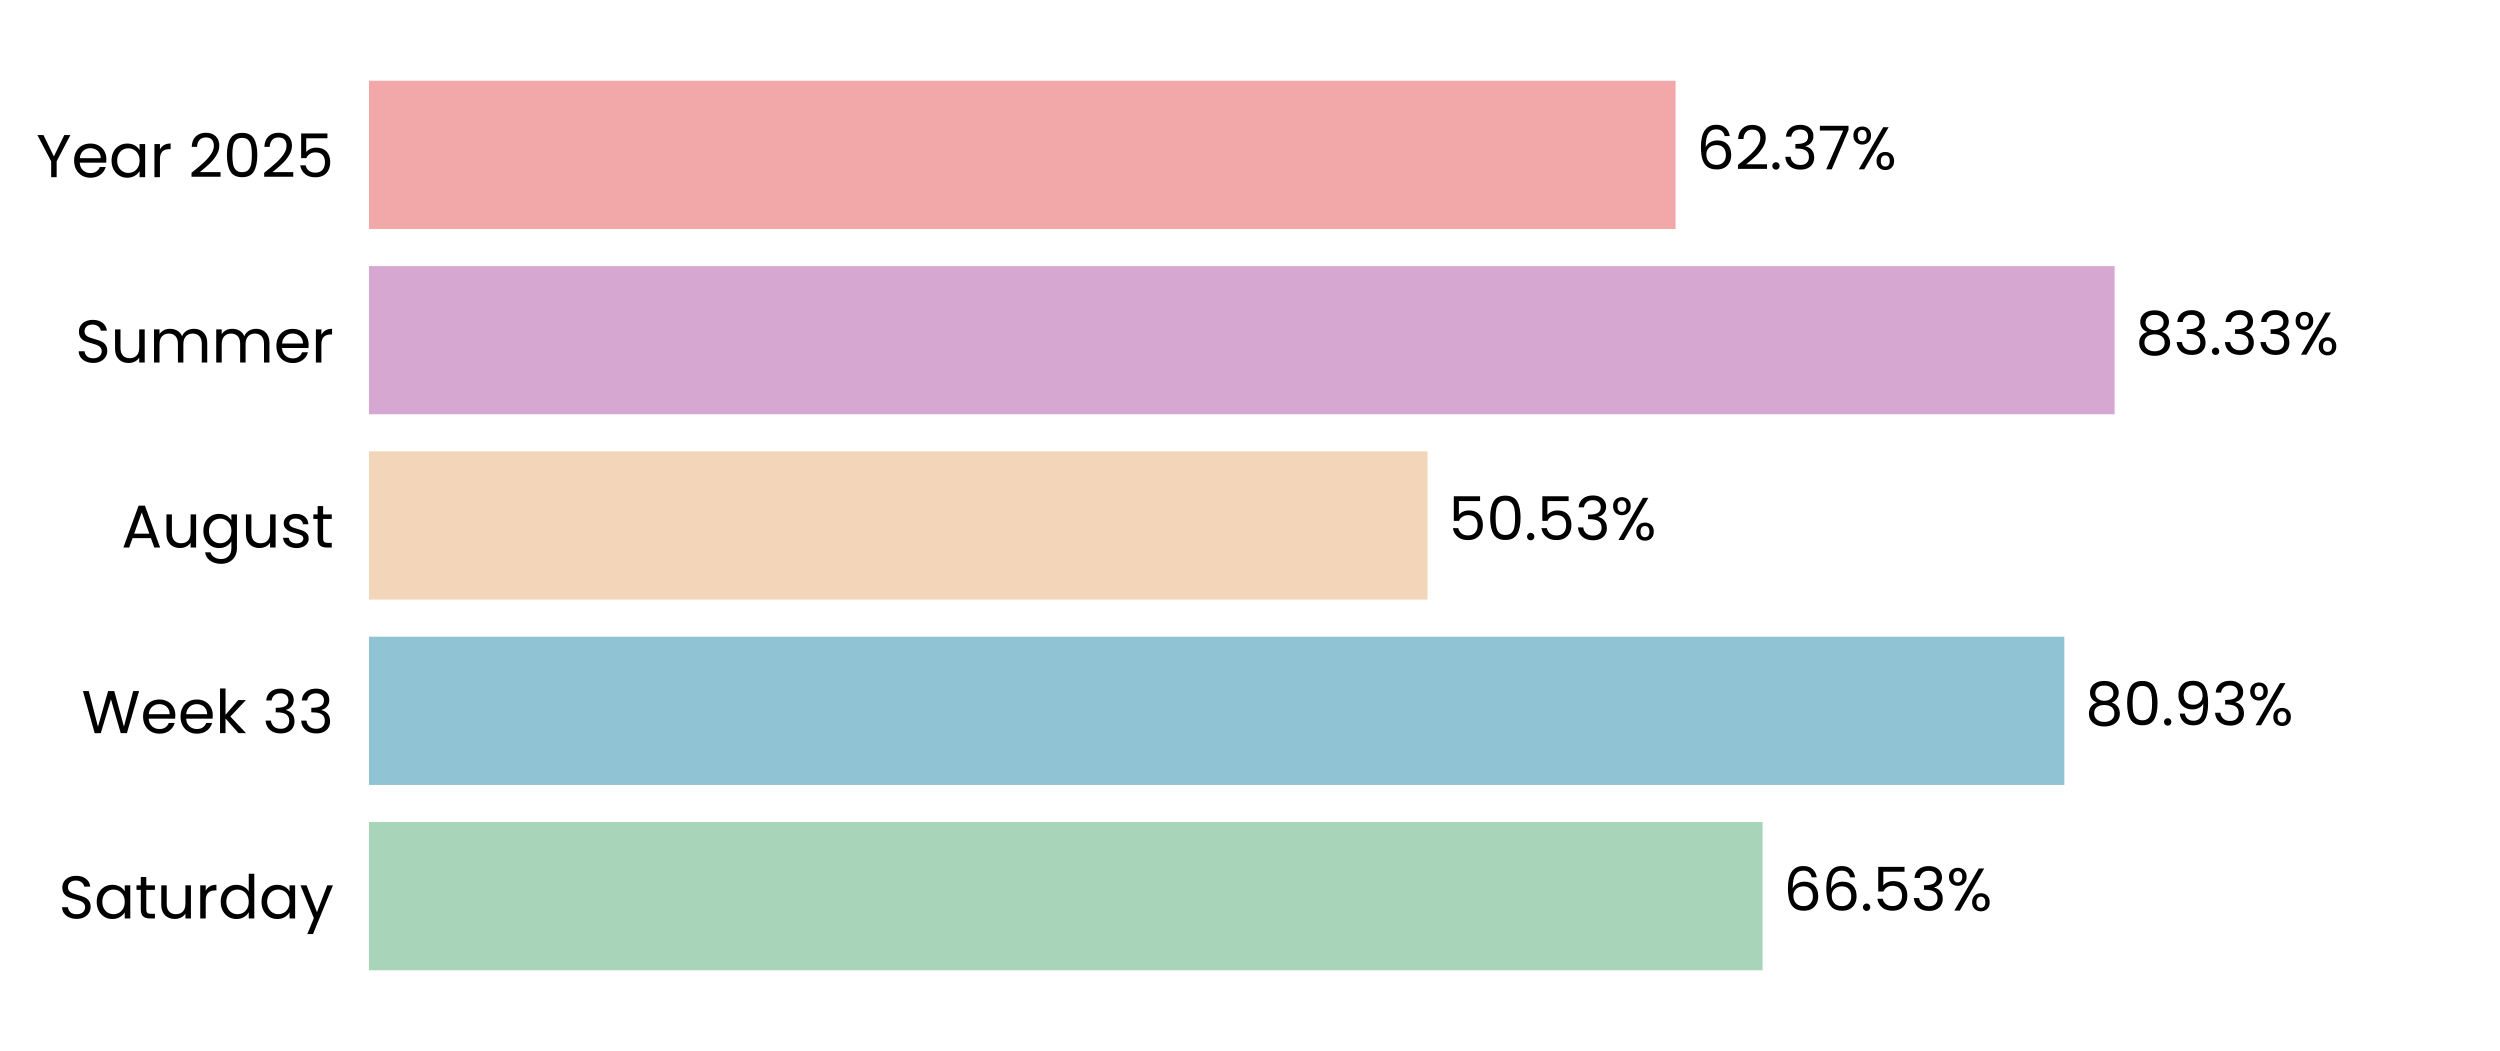
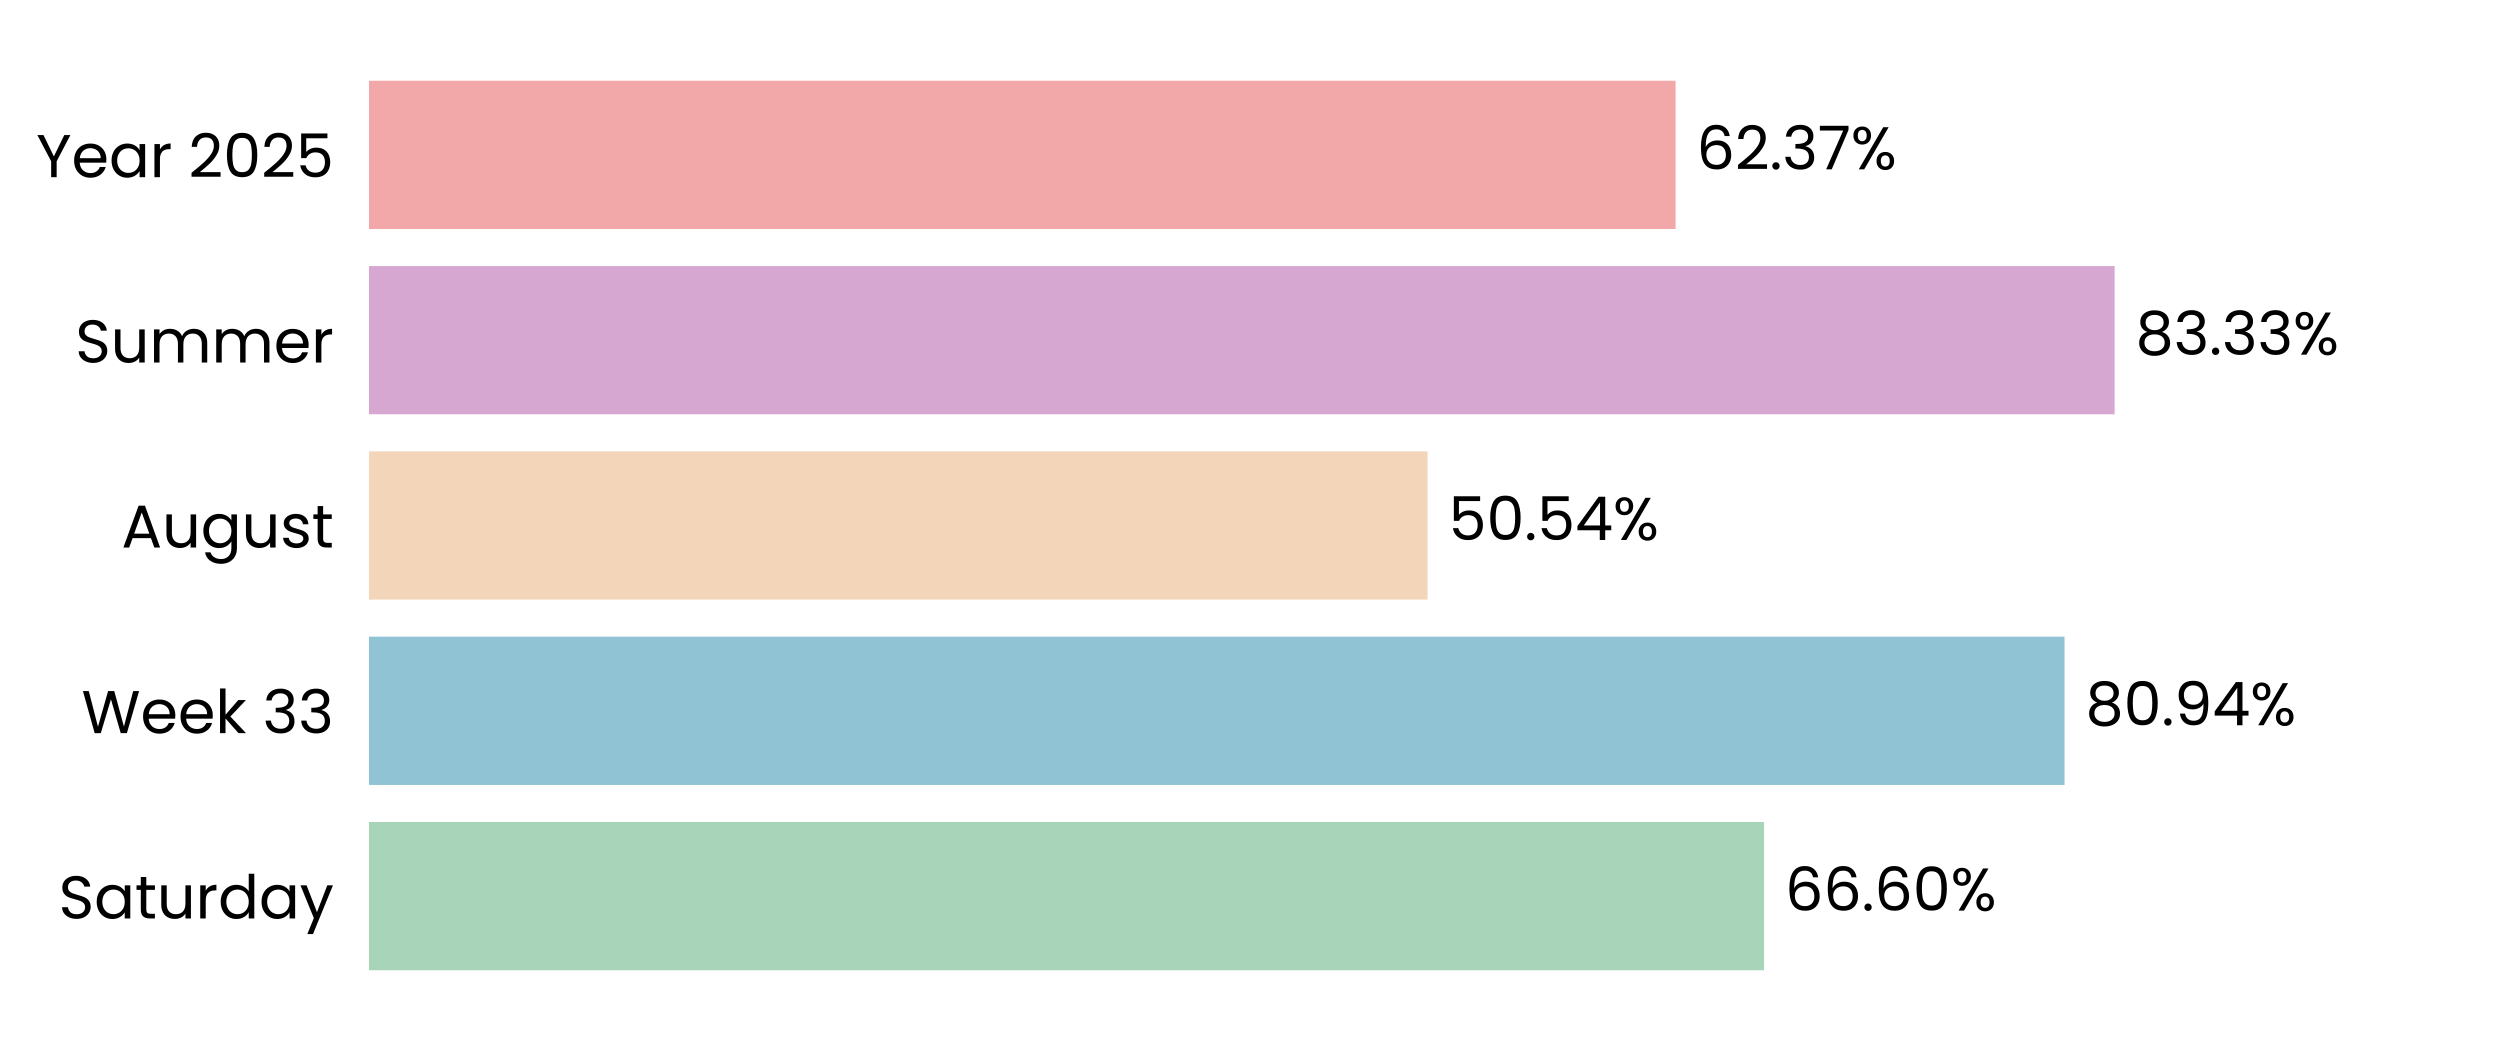
<svg xmlns="http://www.w3.org/2000/svg" xmlns:xlink="http://www.w3.org/1999/xlink" width="496.691pt" height="208.8pt" viewBox="0 0 496.691 208.8" version="1.1">
  <defs>
    <style type="text/css">*{stroke-linejoin: round; stroke-linecap: butt}</style>
  </defs>
  <g id="figure_1">
    <g id="patch_1">
      <path d="M 0 208.8  L 496.691 208.8  L 496.691 0  L 0 0  L 0 208.8  z " style="fill: none" />
    </g>
    <g id="axes_1">
      <g id="patch_2">
        <path d="M 73.311 201.6  L 489.491 201.6  L 489.491 7.2  L 73.311 7.2  L 73.311 201.6  z " style="fill: none" />
      </g>
      <g id="patch_3">
-         <path d="M 73.311 192.764  L 350.187 192.764  L 350.187 163.309  L 73.311 163.309  z " clip-path="url(#pd68d4fac2d)" style="fill: #a8d5ba" />
+         <path d="M 73.311 192.764  L 350.476 192.764  L 350.476 163.309  L 73.311 163.309  z " clip-path="url(#pe5b78792dd)" style="fill: #a8d5ba" />
      </g>
      <g id="patch_4">
-         <path d="M 73.311 155.945  L 410.136 155.945  L 410.136 126.491  L 73.311 126.491  z " clip-path="url(#pd68d4fac2d)" style="fill: #90c3d4" />
+         <path d="M 73.311 155.945  L 410.178 155.945  L 410.178 126.491  L 73.311 126.491  z " clip-path="url(#pe5b78792dd)" style="fill: #90c3d4" />
      </g>
      <g id="patch_5">
-         <path d="M 73.311 119.127  L 283.62 119.127  L 283.62 89.673  L 73.311 89.673  z " clip-path="url(#pd68d4fac2d)" style="fill: #f3d6ba" />
+         <path d="M 73.311 119.127  L 283.629 119.127  L 283.629 89.673  L 73.311 89.673  z " clip-path="url(#pe5b78792dd)" style="fill: #f3d6ba" />
      </g>
      <g id="patch_6">
-         <path d="M 73.311 82.309  L 420.122 82.309  L 420.122 52.855  L 73.311 52.855  z " clip-path="url(#pd68d4fac2d)" style="fill: #d6a8d1" />
+         <path d="M 73.311 82.309  L 420.125 82.309  L 420.125 52.855  L 73.311 52.855  z " clip-path="url(#pe5b78792dd)" style="fill: #d6a8d1" />
      </g>
      <g id="patch_7">
-         <path d="M 73.311 45.491  L 332.9 45.491  L 332.9 16.036  L 73.311 16.036  z " clip-path="url(#pd68d4fac2d)" style="fill: #f2a8a8" />
+         <path d="M 73.311 45.491  L 332.9 45.491  L 332.9 16.036  L 73.311 16.036  z " clip-path="url(#pe5b78792dd)" style="fill: #f2a8a8" />
      </g>
      <g id="matplotlib.axis_1">
        <g id="ytick_1">
          <g id="text_1">
            <g transform="translate(11.65312 182.4764) scale(0.12 -0.12)">
              <defs>
                <path id="Poppins-Regular-53" d="M 1907 -45  Q 1466 -45 1117 112  Q 768 269 569 547  Q 371 826 365 1190  L 986 1190  Q 1018 877 1245 662  Q 1472 448 1907 448  Q 2323 448 2563 656  Q 2803 864 2803 1190  Q 2803 1446 2662 1606  Q 2522 1766 2310 1849  Q 2099 1933 1741 2029  Q 1299 2144 1033 2259  Q 768 2374 579 2620  Q 390 2867 390 3283  Q 390 3648 576 3929  Q 762 4211 1098 4364  Q 1434 4518 1869 4518  Q 2496 4518 2896 4204  Q 3296 3891 3347 3373  L 2707 3373  Q 2675 3629 2438 3824  Q 2202 4019 1811 4019  Q 1446 4019 1216 3830  Q 986 3642 986 3302  Q 986 3059 1123 2905  Q 1261 2752 1462 2672  Q 1664 2592 2029 2490  Q 2470 2368 2739 2249  Q 3008 2131 3200 1884  Q 3392 1638 3392 1216  Q 3392 890 3219 602  Q 3046 314 2707 134  Q 2368 -45 1907 -45  z " transform="scale(0.015625)" />
                <path id="Poppins-Regular-61" d="M 275 1766  Q 275 2304 492 2710  Q 710 3117 1091 3341  Q 1472 3565 1939 3565  Q 2400 3565 2739 3366  Q 3078 3168 3245 2867  L 3245 3507  L 3834 3507  L 3834 0  L 3245 0  L 3245 653  Q 3072 346 2729 144  Q 2387 -58 1933 -58  Q 1466 -58 1088 172  Q 710 403 492 819  Q 275 1235 275 1766  z M 3245 1760  Q 3245 2157 3085 2451  Q 2925 2746 2653 2902  Q 2381 3059 2054 3059  Q 1728 3059 1459 2905  Q 1190 2752 1030 2457  Q 870 2163 870 1766  Q 870 1363 1030 1065  Q 1190 768 1459 611  Q 1728 454 2054 454  Q 2381 454 2653 611  Q 2925 768 3085 1065  Q 3245 1363 3245 1760  z " transform="scale(0.015625)" />
                <path id="Poppins-Regular-74" d="M 1203 3027  L 1203 960  Q 1203 704 1312 598  Q 1421 493 1690 493  L 2118 493  L 2118 0  L 1594 0  Q 1107 0 864 224  Q 621 448 621 960  L 621 3027  L 166 3027  L 166 3507  L 621 3507  L 621 4390  L 1203 4390  L 1203 3507  L 2118 3507  L 2118 3027  L 1203 3027  z " transform="scale(0.015625)" />
                <path id="Poppins-Regular-75" d="M 3603 3507  L 3603 0  L 3021 0  L 3021 518  Q 2854 250 2556 99  Q 2259 -51 1901 -51  Q 1491 -51 1164 118  Q 838 288 649 627  Q 461 966 461 1453  L 461 3507  L 1037 3507  L 1037 1530  Q 1037 1011 1299 732  Q 1562 454 2016 454  Q 2483 454 2752 742  Q 3021 1030 3021 1581  L 3021 3507  L 3603 3507  z " transform="scale(0.015625)" />
                <path id="Poppins-Regular-72" d="M 1075 2938  Q 1229 3238 1513 3404  Q 1798 3571 2208 3571  L 2208 2970  L 2054 2970  Q 1075 2970 1075 1907  L 1075 0  L 493 0  L 493 3507  L 1075 3507  L 1075 2938  z " transform="scale(0.015625)" />
                <path id="Poppins-Regular-64" d="M 275 1766  Q 275 2304 492 2710  Q 710 3117 1091 3341  Q 1472 3565 1946 3565  Q 2355 3565 2707 3376  Q 3059 3187 3245 2880  L 3245 4736  L 3834 4736  L 3834 0  L 3245 0  L 3245 659  Q 3072 346 2733 144  Q 2394 -58 1939 -58  Q 1472 -58 1091 172  Q 710 403 492 819  Q 275 1235 275 1766  z M 3245 1760  Q 3245 2157 3085 2451  Q 2925 2746 2653 2902  Q 2381 3059 2054 3059  Q 1728 3059 1459 2905  Q 1190 2752 1030 2457  Q 870 2163 870 1766  Q 870 1363 1030 1065  Q 1190 768 1459 611  Q 1728 454 2054 454  Q 2381 454 2653 611  Q 2925 768 3085 1065  Q 3245 1363 3245 1760  z " transform="scale(0.015625)" />
                <path id="Poppins-Regular-79" d="M 3514 3507  L 1402 -1651  L 800 -1651  L 1491 38  L 77 3507  L 723 3507  L 1824 666  L 2912 3507  L 3514 3507  z " transform="scale(0.015625)" />
              </defs>
              <use xlink:href="#Poppins-Regular-53" />
              <use xlink:href="#Poppins-Regular-61" transform="translate(58.7 0)" />
              <use xlink:href="#Poppins-Regular-74" transform="translate(126.3 0)" />
              <use xlink:href="#Poppins-Regular-75" transform="translate(162.7 0)" />
              <use xlink:href="#Poppins-Regular-72" transform="translate(226.7 0)" />
              <use xlink:href="#Poppins-Regular-64" transform="translate(264 0)" />
              <use xlink:href="#Poppins-Regular-61" transform="translate(331.5999 0)" />
              <use xlink:href="#Poppins-Regular-79" transform="translate(399.1999 0)" />
            </g>
          </g>
        </g>
        <g id="ytick_2">
          <g id="text_2">
            <g transform="translate(16.19813 145.6582) scale(0.12 -0.12)">
              <defs>
                <path id="Poppins-Regular-57" d="M 6099 4461  L 4806 0  L 4154 0  L 3117 3590  L 2042 0  L 1395 -6  L 147 4461  L 768 4461  L 1741 678  L 2816 4461  L 3469 4461  L 4493 691  L 5472 4461  L 6099 4461  z " transform="scale(0.015625)" />
                <path id="Poppins-Regular-65" d="M 3693 1888  Q 3693 1722 3674 1536  L 870 1536  Q 902 1018 1225 726  Q 1549 435 2010 435  Q 2387 435 2640 611  Q 2893 787 2995 1082  L 3622 1082  Q 3482 576 3059 259  Q 2637 -58 2010 -58  Q 1510 -58 1116 166  Q 723 390 499 803  Q 275 1216 275 1760  Q 275 2304 492 2713  Q 710 3123 1104 3344  Q 1498 3565 2010 3565  Q 2509 3565 2893 3347  Q 3277 3130 3485 2749  Q 3693 2368 3693 1888  z M 3091 2010  Q 3091 2342 2944 2582  Q 2797 2822 2544 2947  Q 2291 3072 1984 3072  Q 1542 3072 1232 2790  Q 922 2509 877 2010  L 3091 2010  z " transform="scale(0.015625)" />
                <path id="Poppins-Regular-6b" d="M 2451 0  L 1075 1549  L 1075 0  L 493 0  L 493 4736  L 1075 4736  L 1075 1952  L 2426 3507  L 3238 3507  L 1587 1760  L 3245 0  L 2451 0  z " transform="scale(0.015625)" />
                <path id="Poppins-Regular-20" transform="scale(0.015625)" />
                <path id="Poppins-Regular-33" d="M 384 3462  Q 429 4051 838 4384  Q 1248 4717 1901 4717  Q 2336 4717 2653 4560  Q 2970 4403 3133 4134  Q 3296 3866 3296 3526  Q 3296 3130 3069 2842  Q 2842 2554 2477 2470  L 2477 2438  Q 2893 2336 3136 2035  Q 3379 1734 3379 1248  Q 3379 883 3212 592  Q 3046 301 2713 134  Q 2381 -32 1914 -32  Q 1235 -32 800 323  Q 365 678 314 1331  L 877 1331  Q 922 947 1190 704  Q 1459 461 1907 461  Q 2355 461 2588 694  Q 2822 928 2822 1299  Q 2822 1779 2502 1990  Q 2182 2202 1536 2202  L 1389 2202  L 1389 2688  L 1542 2688  Q 2131 2694 2432 2883  Q 2733 3072 2733 3469  Q 2733 3808 2512 4013  Q 2291 4218 1882 4218  Q 1485 4218 1241 4013  Q 998 3808 954 3462  L 384 3462  z " transform="scale(0.015625)" />
              </defs>
              <use xlink:href="#Poppins-Regular-57" />
              <use xlink:href="#Poppins-Regular-65" transform="translate(97.59999 0)" />
              <use xlink:href="#Poppins-Regular-65" transform="translate(159.6 0)" />
              <use xlink:href="#Poppins-Regular-6b" transform="translate(221.6 0)" />
              <use xlink:href="#Poppins-Regular-20" transform="translate(273.0999 0)" />
              <use xlink:href="#Poppins-Regular-33" transform="translate(299.7999 0)" />
              <use xlink:href="#Poppins-Regular-33" transform="translate(358.6999 0)" />
            </g>
          </g>
        </g>
        <g id="ytick_3">
          <g id="text_3">
            <g transform="translate(24.11812 108.78) scale(0.12 -0.12)">
              <defs>
                <path id="Poppins-Regular-41" d="M 3130 992  L 1184 992  L 826 0  L 211 0  L 1824 4435  L 2496 4435  L 4102 0  L 3488 0  L 3130 992  z M 2963 1466  L 2157 3718  L 1350 1466  L 2963 1466  z " transform="scale(0.015625)" />
                <path id="Poppins-Regular-67" d="M 1939 3565  Q 2394 3565 2736 3366  Q 3078 3168 3245 2867  L 3245 3507  L 3834 3507  L 3834 -77  Q 3834 -557 3629 -931  Q 3424 -1306 3043 -1517  Q 2662 -1728 2157 -1728  Q 1466 -1728 1005 -1401  Q 544 -1075 461 -512  L 1037 -512  Q 1133 -832 1433 -1027  Q 1734 -1222 2157 -1222  Q 2637 -1222 2941 -921  Q 3245 -621 3245 -77  L 3245 659  Q 3072 352 2733 147  Q 2394 -58 1939 -58  Q 1472 -58 1091 172  Q 710 403 492 819  Q 275 1235 275 1766  Q 275 2304 492 2710  Q 710 3117 1091 3341  Q 1472 3565 1939 3565  z M 3245 1760  Q 3245 2157 3085 2451  Q 2925 2746 2653 2902  Q 2381 3059 2054 3059  Q 1728 3059 1459 2905  Q 1190 2752 1030 2457  Q 870 2163 870 1766  Q 870 1363 1030 1065  Q 1190 768 1459 611  Q 1728 454 2054 454  Q 2381 454 2653 611  Q 2925 768 3085 1065  Q 3245 1363 3245 1760  z " transform="scale(0.015625)" />
                <path id="Poppins-Regular-73" d="M 1734 -58  Q 1331 -58 1011 80  Q 691 218 505 464  Q 320 710 301 1030  L 902 1030  Q 928 768 1149 601  Q 1370 435 1728 435  Q 2061 435 2253 582  Q 2445 730 2445 954  Q 2445 1184 2240 1296  Q 2035 1408 1606 1517  Q 1216 1619 969 1724  Q 723 1830 547 2038  Q 371 2246 371 2586  Q 371 2854 531 3078  Q 691 3302 985 3433  Q 1280 3565 1658 3565  Q 2240 3565 2598 3270  Q 2957 2976 2982 2464  L 2400 2464  Q 2381 2739 2179 2905  Q 1978 3072 1638 3072  Q 1325 3072 1139 2937  Q 954 2803 954 2586  Q 954 2413 1066 2301  Q 1178 2189 1347 2121  Q 1517 2054 1818 1971  Q 2195 1869 2432 1769  Q 2669 1670 2838 1472  Q 3008 1274 3014 954  Q 3014 666 2854 435  Q 2694 205 2403 73  Q 2112 -58 1734 -58  z " transform="scale(0.015625)" />
              </defs>
              <use xlink:href="#Poppins-Regular-41" />
              <use xlink:href="#Poppins-Regular-75" transform="translate(67.39999 0)" />
              <use xlink:href="#Poppins-Regular-67" transform="translate(131.4 0)" />
              <use xlink:href="#Poppins-Regular-75" transform="translate(199 0)" />
              <use xlink:href="#Poppins-Regular-73" transform="translate(263 0)" />
              <use xlink:href="#Poppins-Regular-74" transform="translate(315.2 0)" />
            </g>
          </g>
        </g>
        <g id="ytick_4">
          <g id="text_4">
            <g transform="translate(14.95125 72.02182) scale(0.12 -0.12)">
              <defs>
                <path id="Poppins-Regular-6d" d="M 4710 3571  Q 5120 3571 5440 3401  Q 5760 3232 5945 2893  Q 6131 2554 6131 2067  L 6131 0  L 5555 0  L 5555 1984  Q 5555 2509 5296 2787  Q 5037 3066 4595 3066  Q 4141 3066 3872 2774  Q 3603 2483 3603 1933  L 3603 0  L 3027 0  L 3027 1984  Q 3027 2509 2768 2787  Q 2509 3066 2067 3066  Q 1613 3066 1344 2774  Q 1075 2483 1075 1933  L 1075 0  L 493 0  L 493 3507  L 1075 3507  L 1075 3002  Q 1248 3277 1539 3424  Q 1830 3571 2182 3571  Q 2624 3571 2963 3372  Q 3302 3174 3469 2790  Q 3616 3162 3955 3366  Q 4294 3571 4710 3571  z " transform="scale(0.015625)" />
              </defs>
              <use xlink:href="#Poppins-Regular-53" />
              <use xlink:href="#Poppins-Regular-75" transform="translate(58.7 0)" />
              <use xlink:href="#Poppins-Regular-6d" transform="translate(122.7 0)" />
              <use xlink:href="#Poppins-Regular-6d" transform="translate(225.7 0)" />
              <use xlink:href="#Poppins-Regular-65" transform="translate(328.7 0)" />
              <use xlink:href="#Poppins-Regular-72" transform="translate(390.6999 0)" />
            </g>
          </g>
        </g>
        <g id="ytick_5">
          <g id="text_5">
            <g transform="translate(7.2 35.20364) scale(0.12 -0.12)">
              <defs>
                <path id="Poppins-Regular-59" d="M 3616 4461  L 2163 1683  L 2163 0  L 1581 0  L 1581 1683  L 122 4461  L 768 4461  L 1869 2202  L 2970 4461  L 3616 4461  z " transform="scale(0.015625)" />
                <path id="Poppins-Regular-32" d="M 326 467  Q 1139 1120 1600 1539  Q 2061 1958 2377 2416  Q 2694 2874 2694 3315  Q 2694 3731 2492 3971  Q 2291 4211 1843 4211  Q 1408 4211 1168 3939  Q 928 3667 909 3213  L 346 3213  Q 371 3930 780 4320  Q 1190 4710 1837 4710  Q 2496 4710 2883 4345  Q 3270 3981 3270 3341  Q 3270 2810 2953 2307  Q 2637 1805 2233 1424  Q 1830 1043 1203 538  L 3405 538  L 3405 51  L 326 51  L 326 467  z " transform="scale(0.015625)" />
                <path id="Poppins-Regular-30" d="M 397 2362  Q 397 3462 755 4080  Q 1114 4698 2010 4698  Q 2899 4698 3257 4080  Q 3616 3462 3616 2362  Q 3616 1242 3257 621  Q 2899 0 2010 0  Q 1114 0 755 621  Q 397 1242 397 2362  z M 3040 2362  Q 3040 2918 2966 3305  Q 2893 3693 2665 3929  Q 2438 4166 2010 4166  Q 1574 4166 1347 3929  Q 1120 3693 1046 3305  Q 973 2918 973 2362  Q 973 1786 1046 1395  Q 1120 1005 1347 768  Q 1574 531 2010 531  Q 2438 531 2665 768  Q 2893 1005 2966 1395  Q 3040 1786 3040 2362  z " transform="scale(0.015625)" />
                <path id="Poppins-Regular-35" d="M 3347 4122  L 1101 4122  L 1101 2662  Q 1248 2867 1536 2998  Q 1824 3130 2157 3130  Q 2688 3130 3021 2909  Q 3354 2688 3498 2339  Q 3642 1990 3642 1600  Q 3642 1139 3469 774  Q 3296 410 2941 198  Q 2586 -13 2061 -13  Q 1389 -13 973 332  Q 557 678 467 1254  L 1037 1254  Q 1120 890 1389 685  Q 1658 480 2067 480  Q 2573 480 2829 784  Q 3085 1088 3085 1587  Q 3085 2086 2829 2358  Q 2573 2630 2074 2630  Q 1734 2630 1481 2467  Q 1229 2304 1114 2022  L 563 2022  L 563 4634  L 3347 4634  L 3347 4122  z " transform="scale(0.015625)" />
              </defs>
              <use xlink:href="#Poppins-Regular-59" />
              <use xlink:href="#Poppins-Regular-65" transform="translate(58.39999 0)" />
              <use xlink:href="#Poppins-Regular-61" transform="translate(120.4 0)" />
              <use xlink:href="#Poppins-Regular-72" transform="translate(188 0)" />
              <use xlink:href="#Poppins-Regular-20" transform="translate(225.3 0)" />
              <use xlink:href="#Poppins-Regular-32" transform="translate(252 0)" />
              <use xlink:href="#Poppins-Regular-30" transform="translate(309.4999 0)" />
              <use xlink:href="#Poppins-Regular-32" transform="translate(372.2999 0)" />
              <use xlink:href="#Poppins-Regular-35" transform="translate(429.7999 0)" />
            </g>
          </g>
        </g>
      </g>
      <g id="text_6">
-         <g transform="translate(354.3484 180.9164) scale(0.12 -0.12)">
+         <g transform="translate(354.6374 180.9164) scale(0.12 -0.12)">
          <defs>
            <path id="Poppins-Regular-36" d="M 2976 3526  Q 2835 4237 2099 4237  Q 1530 4237 1248 3798  Q 966 3360 973 2355  Q 1120 2688 1462 2877  Q 1805 3066 2227 3066  Q 2886 3066 3280 2656  Q 3674 2246 3674 1523  Q 3674 1088 3504 742  Q 3334 397 2992 192  Q 2650 -13 2163 -13  Q 1504 -13 1133 281  Q 762 576 614 1094  Q 467 1613 467 2374  Q 467 4723 2106 4723  Q 2733 4723 3091 4384  Q 3450 4045 3514 3526  L 2976 3526  z M 2106 2573  Q 1830 2573 1587 2461  Q 1344 2349 1193 2121  Q 1043 1894 1043 1568  Q 1043 1082 1324 778  Q 1606 474 2131 474  Q 2579 474 2844 752  Q 3110 1030 3110 1504  Q 3110 2003 2854 2288  Q 2598 2573 2106 2573  z " transform="scale(0.015625)" />
            <path id="Poppins-Regular-2e" d="M 678 -38  Q 512 -38 397 77  Q 282 192 282 358  Q 282 525 397 640  Q 512 755 678 755  Q 838 755 950 640  Q 1062 525 1062 358  Q 1062 192 950 77  Q 838 -38 678 -38  z " transform="scale(0.015625)" />
            <path id="Poppins-Regular-25" d="M 269 3584  Q 269 4019 531 4278  Q 794 4538 1203 4538  Q 1613 4538 1875 4278  Q 2138 4019 2138 3584  Q 2138 3142 1875 2883  Q 1613 2624 1203 2624  Q 794 2624 531 2883  Q 269 3142 269 3584  z M 4006 4467  L 1414 0  L 838 0  L 3430 4467  L 4006 4467  z M 1203 4179  Q 986 4179 861 4028  Q 736 3878 736 3584  Q 736 3290 861 3136  Q 986 2982 1203 2982  Q 1421 2982 1549 3139  Q 1677 3296 1677 3584  Q 1677 3878 1549 4028  Q 1421 4179 1203 4179  z M 2720 883  Q 2720 1325 2982 1584  Q 3245 1843 3654 1843  Q 4064 1843 4323 1584  Q 4582 1325 4582 883  Q 4582 448 4323 185  Q 4064 -77 3654 -77  Q 3245 -77 2982 182  Q 2720 442 2720 883  z M 3648 1478  Q 3430 1478 3302 1328  Q 3174 1178 3174 883  Q 3174 595 3302 444  Q 3430 294 3648 294  Q 3866 294 3994 444  Q 4122 595 4122 883  Q 4122 1178 3994 1328  Q 3866 1478 3648 1478  z " transform="scale(0.015625)" />
          </defs>
          <use xlink:href="#Poppins-Regular-36" />
          <use xlink:href="#Poppins-Regular-36" transform="translate(63.49999 0)" />
          <use xlink:href="#Poppins-Regular-2e" transform="translate(127 0)" />
-           <use xlink:href="#Poppins-Regular-35" transform="translate(148 0)" />
-           <use xlink:href="#Poppins-Regular-33" transform="translate(210.7999 0)" />
-           <use xlink:href="#Poppins-Regular-25" transform="translate(269.6999 0)" />
+           <use xlink:href="#Poppins-Regular-36" transform="translate(148 0)" />
+           <use xlink:href="#Poppins-Regular-30" transform="translate(211.4999 0)" />
+           <use xlink:href="#Poppins-Regular-25" transform="translate(274.2999 0)" />
        </g>
      </g>
      <g id="text_7">
-         <g transform="translate(414.2981 144.0982) scale(0.12 -0.12)">
+         <g transform="translate(414.3394 144.0982) scale(0.12 -0.12)">
          <defs>
            <path id="Poppins-Regular-38" d="M 1242 2406  Q 883 2547 691 2816  Q 499 3085 499 3469  Q 499 3814 672 4092  Q 845 4371 1187 4534  Q 1530 4698 2016 4698  Q 2502 4698 2844 4534  Q 3187 4371 3363 4092  Q 3539 3814 3539 3469  Q 3539 3098 3340 2819  Q 3142 2541 2797 2406  Q 3194 2285 3427 1981  Q 3661 1677 3661 1248  Q 3661 832 3456 521  Q 3251 211 2876 41  Q 2502 -128 2016 -128  Q 1530 -128 1162 41  Q 794 211 589 521  Q 384 832 384 1248  Q 384 1677 614 1984  Q 845 2291 1242 2406  z M 2976 3398  Q 2976 3789 2720 4000  Q 2464 4211 2016 4211  Q 1574 4211 1318 4000  Q 1062 3789 1062 3392  Q 1062 3034 1328 2816  Q 1594 2598 2016 2598  Q 2445 2598 2710 2819  Q 2976 3040 2976 3398  z M 2016 2150  Q 1542 2150 1241 1929  Q 941 1709 941 1267  Q 941 858 1232 608  Q 1523 358 2016 358  Q 2509 358 2797 608  Q 3085 858 3085 1267  Q 3085 1696 2790 1923  Q 2496 2150 2016 2150  z " transform="scale(0.015625)" />
            <path id="Poppins-Regular-39" d="M 1146 1242  Q 1210 877 1443 678  Q 1677 480 2074 480  Q 2605 480 2857 896  Q 3110 1312 3098 2298  Q 2963 2010 2649 1846  Q 2336 1683 1952 1683  Q 1523 1683 1187 1859  Q 851 2035 659 2374  Q 467 2714 467 3194  Q 467 3878 864 4297  Q 1261 4717 1990 4717  Q 2886 4717 3248 4134  Q 3610 3552 3610 2400  Q 3610 1594 3466 1069  Q 3322 544 2979 269  Q 2637 -6 2042 -6  Q 1389 -6 1024 346  Q 659 698 608 1242  L 1146 1242  z M 2048 2176  Q 2477 2176 2752 2441  Q 3027 2707 3027 3162  Q 3027 3642 2758 3936  Q 2490 4230 2003 4230  Q 1555 4230 1289 3948  Q 1024 3667 1024 3206  Q 1024 2739 1286 2457  Q 1549 2176 2048 2176  z " transform="scale(0.015625)" />
+             <path id="Poppins-Regular-34" d="M 256 1030  L 256 1472  L 2502 4582  L 3200 4582  L 3200 1536  L 3840 1536  L 3840 1030  L 3200 1030  L 3200 0  L 2624 0  L 2624 1030  L 256 1030  z M 2650 3974  L 928 1536  L 2650 1536  L 2650 3974  z " transform="scale(0.015625)" />
          </defs>
          <use xlink:href="#Poppins-Regular-38" />
          <use xlink:href="#Poppins-Regular-30" transform="translate(63.09999 0)" />
          <use xlink:href="#Poppins-Regular-2e" transform="translate(125.9 0)" />
          <use xlink:href="#Poppins-Regular-39" transform="translate(146.9 0)" />
-           <use xlink:href="#Poppins-Regular-33" transform="translate(209.8999 0)" />
-           <use xlink:href="#Poppins-Regular-25" transform="translate(268.7999 0)" />
+           <use xlink:href="#Poppins-Regular-34" transform="translate(209.8999 0)" />
+           <use xlink:href="#Poppins-Regular-25" transform="translate(272.7999 0)" />
        </g>
      </g>
      <g id="text_8">
-         <g transform="translate(287.7819 107.28) scale(0.12 -0.12)">
+         <g transform="translate(287.7913 107.28) scale(0.12 -0.12)">
          <use xlink:href="#Poppins-Regular-35" />
          <use xlink:href="#Poppins-Regular-30" transform="translate(62.79999 0)" />
          <use xlink:href="#Poppins-Regular-2e" transform="translate(125.6 0)" />
          <use xlink:href="#Poppins-Regular-35" transform="translate(146.6 0)" />
-           <use xlink:href="#Poppins-Regular-33" transform="translate(209.3999 0)" />
-           <use xlink:href="#Poppins-Regular-25" transform="translate(268.2999 0)" />
+           <use xlink:href="#Poppins-Regular-34" transform="translate(209.3999 0)" />
+           <use xlink:href="#Poppins-Regular-25" transform="translate(272.2999 0)" />
        </g>
      </g>
      <g id="text_9">
-         <g transform="translate(424.2834 70.46182) scale(0.12 -0.12)">
+         <g transform="translate(424.2866 70.46182) scale(0.12 -0.12)">
          <use xlink:href="#Poppins-Regular-38" />
          <use xlink:href="#Poppins-Regular-33" transform="translate(63.09999 0)" />
          <use xlink:href="#Poppins-Regular-2e" transform="translate(122 0)" />
          <use xlink:href="#Poppins-Regular-33" transform="translate(143 0)" />
          <use xlink:href="#Poppins-Regular-33" transform="translate(201.9 0)" />
          <use xlink:href="#Poppins-Regular-25" transform="translate(260.8 0)" />
        </g>
      </g>
      <g id="text_10">
-         <g transform="translate(337.0614 33.64364) scale(0.12 -0.12)">
+         <g transform="translate(337.0622 33.64364) scale(0.12 -0.12)">
          <defs>
            <path id="Poppins-Regular-37" d="M 3245 4173  L 1466 0  L 877 0  L 2682 4115  L 211 4115  L 211 4614  L 3245 4614  L 3245 4173  z " transform="scale(0.015625)" />
          </defs>
          <use xlink:href="#Poppins-Regular-36" />
          <use xlink:href="#Poppins-Regular-32" transform="translate(63.49999 0)" />
          <use xlink:href="#Poppins-Regular-2e" transform="translate(121 0)" />
          <use xlink:href="#Poppins-Regular-33" transform="translate(142 0)" />
          <use xlink:href="#Poppins-Regular-37" transform="translate(200.8999 0)" />
          <use xlink:href="#Poppins-Regular-25" transform="translate(255.4999 0)" />
        </g>
      </g>
    </g>
  </g>
  <defs>
-     <clipPath id="pd68d4fac2d">
+     <clipPath id="pe5b78792dd">
      <rect x="73.311" y="7.2" width="416.18" height="194.4" />
    </clipPath>
  </defs>
</svg>
